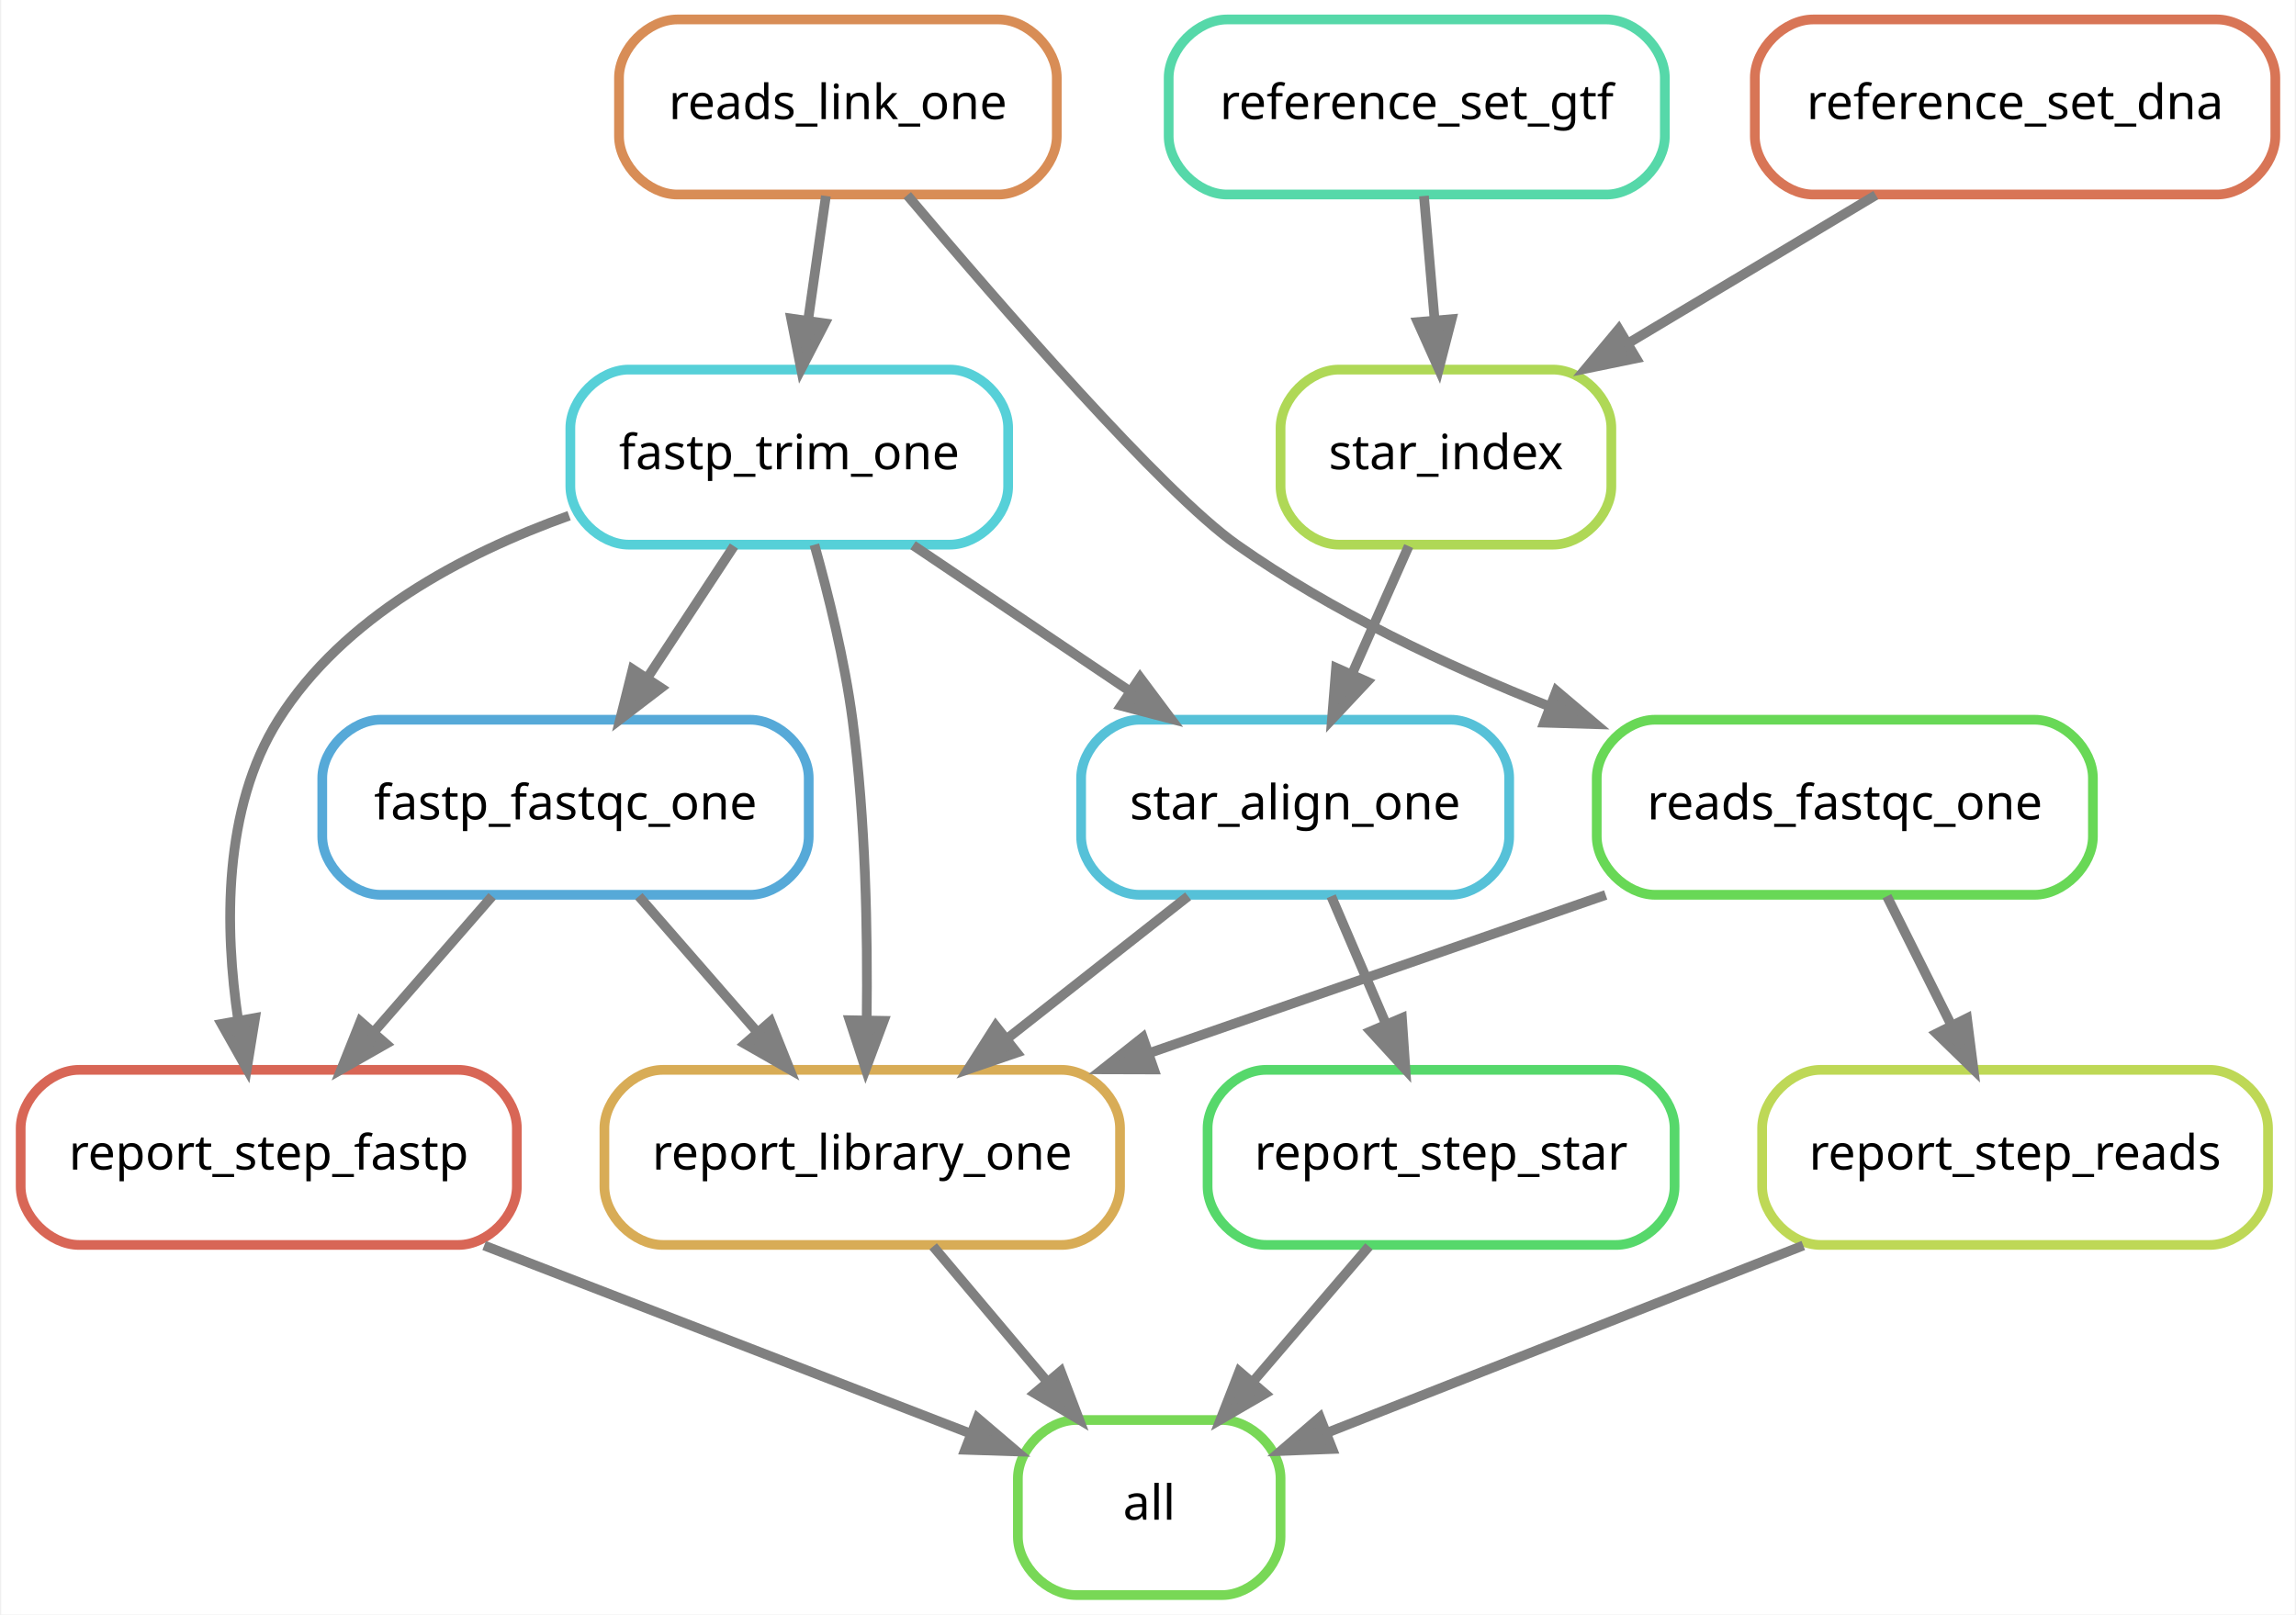
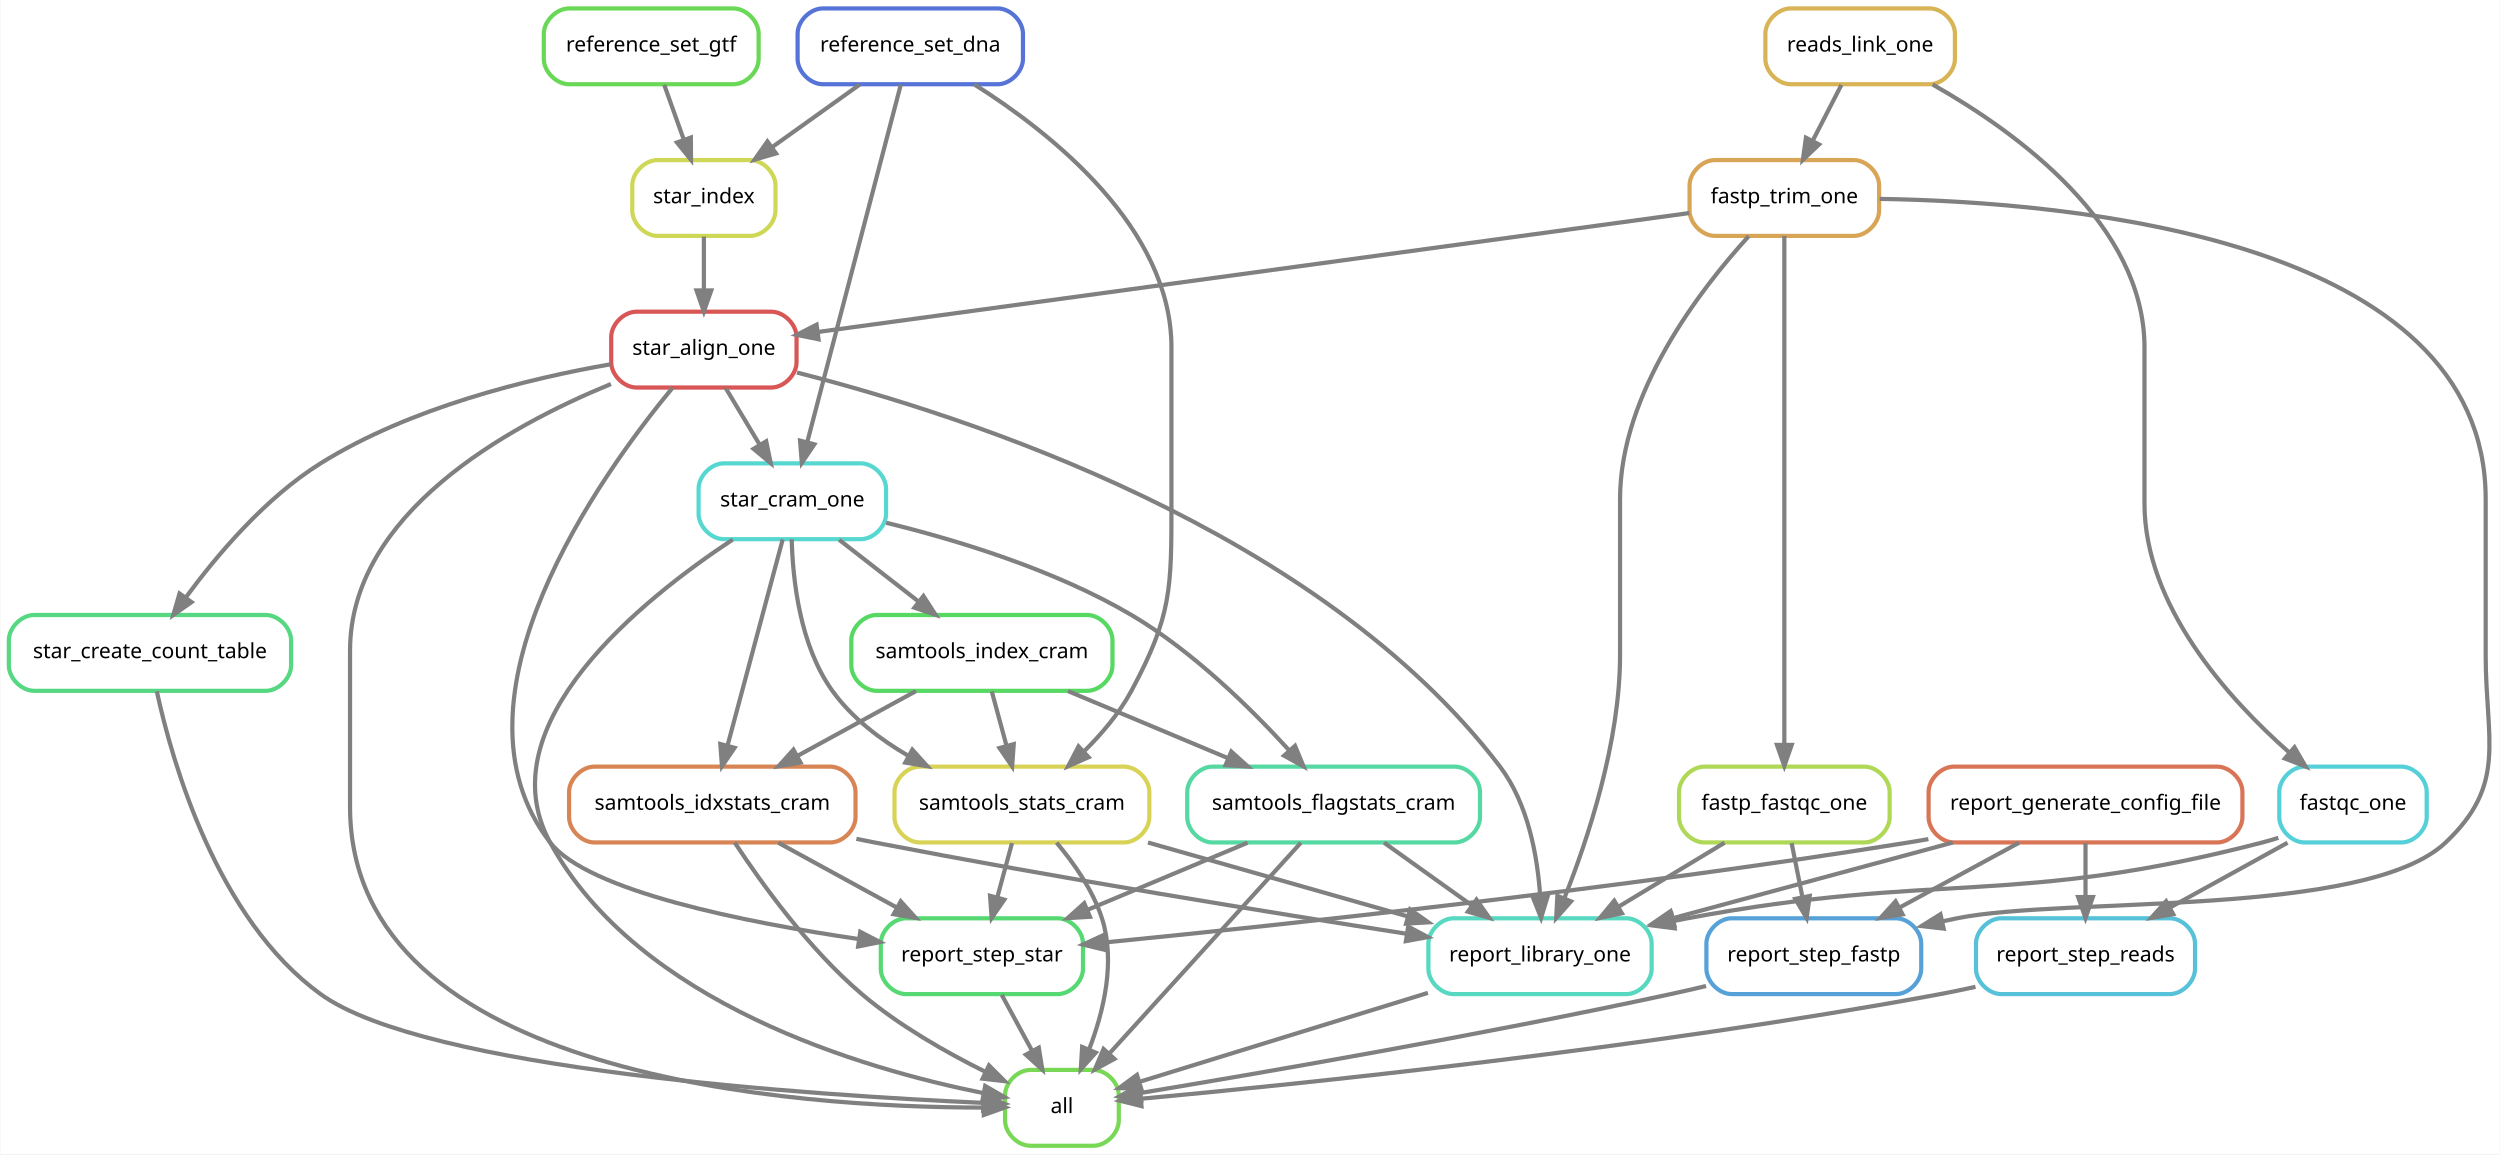
- <svg xmlns="http://www.w3.org/2000/svg" width="472pt" height="332pt" viewBox="0.00 0.00 471.50 332.00">
-   <g id="graph0" class="graph" transform="scale(1 1) rotate(0) translate(4 328)">
-     <polygon fill="white" stroke="transparent" points="-4,4 -4,-328 467.5,-328 467.5,4 -4,4" />
+ <svg xmlns="http://www.w3.org/2000/svg" width="1187pt" height="548pt" viewBox="0.00 0.00 1186.60 548.00">
+   <g id="graph0" class="graph" transform="scale(1 1) rotate(0) translate(4 544)">
+     <polygon fill="white" stroke="transparent" points="-4,4 -4,-544 1182.6,-544 1182.6,4 -4,4" />
    <g id="node1" class="node">
-       <path fill="none" stroke="#78d856" stroke-width="2" d="M247,-36C247,-36 217,-36 217,-36 211,-36 205,-30 205,-24 205,-24 205,-12 205,-12 205,-6 211,0 217,0 217,0 247,0 247,0 253,0 259,-6 259,-12 259,-12 259,-24 259,-24 259,-30 253,-36 247,-36" />
-       <text text-anchor="middle" x="232" y="-15.5" font-family="sans" font-size="10.00">all</text>
+       <path fill="none" stroke="#78d856" stroke-width="2" d="M515,-36C515,-36 485,-36 485,-36 479,-36 473,-30 473,-24 473,-24 473,-12 473,-12 473,-6 479,0 485,0 485,0 515,0 515,0 521,0 527,-6 527,-12 527,-12 527,-24 527,-24 527,-30 521,-36 515,-36" />
+       <text text-anchor="middle" x="500" y="-15.5" font-family="sans" font-size="10.00">all</text>
    </g>
    <g id="node2" class="node">
-       <path fill="none" stroke="#bed856" stroke-width="2" d="M450,-108C450,-108 370,-108 370,-108 364,-108 358,-102 358,-96 358,-96 358,-84 358,-84 358,-78 364,-72 370,-72 370,-72 450,-72 450,-72 456,-72 462,-78 462,-84 462,-84 462,-96 462,-96 462,-102 456,-108 450,-108" />
-       <text text-anchor="middle" x="410" y="-87.5" font-family="sans" font-size="10.00">report_step_reads</text>
+       <path fill="none" stroke="#56d8d0" stroke-width="2" d="M404.5,-324C404.5,-324 339.5,-324 339.5,-324 333.5,-324 327.5,-318 327.5,-312 327.5,-312 327.5,-300 327.5,-300 327.5,-294 333.5,-288 339.5,-288 339.5,-288 404.5,-288 404.5,-288 410.5,-288 416.5,-294 416.5,-300 416.5,-300 416.5,-312 416.5,-312 416.5,-318 410.5,-324 404.5,-324" />
+       <text text-anchor="middle" x="372" y="-303.5" font-family="sans" font-size="10.00">star_cram_one</text>
+     </g>
+     <g id="edge1" class="edge">
+       <path fill="none" stroke="grey" stroke-width="2" d="M343.69,-287.82C300.56,-259.34 226.47,-199.93 257,-144 298.73,-67.56 405.57,-36.47 462.68,-25" />
+       <polygon fill="grey" stroke="grey" stroke-width="2" points="463.57,-28.39 472.74,-23.08 462.26,-21.52 463.57,-28.39" />
+     </g>
+     <g id="node9" class="node">
+       <path fill="none" stroke="#d8d356" stroke-width="2" d="M529.5,-180C529.5,-180 432.5,-180 432.5,-180 426.5,-180 420.5,-174 420.5,-168 420.5,-168 420.5,-156 420.5,-156 420.5,-150 426.5,-144 432.5,-144 432.5,-144 529.5,-144 529.5,-144 535.5,-144 541.5,-150 541.5,-156 541.5,-156 541.5,-168 541.5,-168 541.5,-174 535.5,-180 529.5,-180" />
+       <text text-anchor="middle" x="481" y="-159.5" font-family="sans" font-size="10.00">samtools_stats_cram</text>
+     </g>
+     <g id="edge18" class="edge">
+       <path fill="none" stroke="grey" stroke-width="2" d="M371.7,-287.97C372.19,-268.76 375.57,-237.41 391,-216 400.22,-203.21 413.56,-192.99 427.16,-185.08" />
+       <polygon fill="grey" stroke="grey" stroke-width="2" points="428.98,-188.07 436.09,-180.2 425.63,-181.92 428.98,-188.07" />
+     </g>
+     <g id="node10" class="node">
+       <path fill="none" stroke="#56d863" stroke-width="2" d="M512,-252C512,-252 412,-252 412,-252 406,-252 400,-246 400,-240 400,-240 400,-228 400,-228 400,-222 406,-216 412,-216 412,-216 512,-216 512,-216 518,-216 524,-222 524,-228 524,-228 524,-240 524,-240 524,-246 518,-252 512,-252" />
+       <text text-anchor="middle" x="462" y="-231.5" font-family="sans" font-size="10.00">samtools_index_cram</text>
+     </g>
+     <g id="edge21" class="edge">
+       <path fill="none" stroke="grey" stroke-width="2" d="M394.25,-287.7C405.58,-278.88 419.53,-268.03 431.82,-258.47" />
+       <polygon fill="grey" stroke="grey" stroke-width="2" points="434.26,-261.01 440.01,-252.1 429.97,-255.48 434.26,-261.01" />
+     </g>
+     <g id="node11" class="node">
+       <path fill="none" stroke="#56d8a2" stroke-width="2" d="M686.5,-180C686.5,-180 571.5,-180 571.5,-180 565.5,-180 559.5,-174 559.5,-168 559.5,-168 559.5,-156 559.5,-156 559.5,-150 565.5,-144 571.5,-144 571.5,-144 686.5,-144 686.5,-144 692.5,-144 698.5,-150 698.5,-156 698.5,-156 698.5,-168 698.5,-168 698.5,-174 692.5,-180 686.5,-180" />
+       <text text-anchor="middle" x="629" y="-159.5" font-family="sans" font-size="10.00">samtools_flagstats_cram</text>
+     </g>
+     <g id="edge22" class="edge">
+       <path fill="none" stroke="grey" stroke-width="2" d="M416.53,-295.8C450.12,-287.6 496.5,-273.52 533,-252 562.21,-234.78 589.98,-207.4 608.07,-187.55" />
+       <polygon fill="grey" stroke="grey" stroke-width="2" points="610.68,-189.88 614.74,-180.09 605.46,-185.21 610.68,-189.88" />
+     </g>
+     <g id="node12" class="node">
+       <path fill="none" stroke="#d88556" stroke-width="2" d="M390,-180C390,-180 278,-180 278,-180 272,-180 266,-174 266,-168 266,-168 266,-156 266,-156 266,-150 272,-144 278,-144 278,-144 390,-144 390,-144 396,-144 402,-150 402,-156 402,-156 402,-168 402,-168 402,-174 396,-180 390,-180" />
+       <text text-anchor="middle" x="334" y="-159.5" font-family="sans" font-size="10.00">samtools_idxstats_cram</text>
+     </g>
+     <g id="edge24" class="edge">
+       <path fill="none" stroke="grey" stroke-width="2" d="M367.42,-287.87C360.91,-263.56 348.94,-218.82 341.23,-190.01" />
+       <polygon fill="grey" stroke="grey" stroke-width="2" points="344.57,-188.94 338.6,-180.19 337.8,-190.75 344.57,-188.94" />
+     </g>
+     <g id="node3" class="node">
+       <path fill="none" stroke="#d85656" stroke-width="2" d="M362,-396C362,-396 298,-396 298,-396 292,-396 286,-390 286,-384 286,-384 286,-372 286,-372 286,-366 292,-360 298,-360 298,-360 362,-360 362,-360 368,-360 374,-366 374,-372 374,-372 374,-384 374,-384 374,-390 368,-396 362,-396" />
+       <text text-anchor="middle" x="330" y="-375.5" font-family="sans" font-size="10.00">star_align_one</text>
    </g>
    <g id="edge2" class="edge">
-       <path fill="none" stroke="grey" stroke-width="2" d="M366.46,-71.88C336.44,-60.07 297,-44.56 268.61,-33.4" />
-       <polygon fill="grey" stroke="grey" stroke-width="2" points="269.64,-30.04 259.06,-29.64 267.08,-36.56 269.64,-30.04" />
-     </g>
-     <g id="node3" class="node">
-       <path fill="none" stroke="#68d856" stroke-width="2" d="M414,-180C414,-180 336,-180 336,-180 330,-180 324,-174 324,-168 324,-168 324,-156 324,-156 324,-150 330,-144 336,-144 336,-144 414,-144 414,-144 420,-144 426,-150 426,-156 426,-156 426,-168 426,-168 426,-174 420,-180 414,-180" />
-       <text text-anchor="middle" x="375" y="-159.5" font-family="sans" font-size="10.00">reads_fastqc_one</text>
+       <path fill="none" stroke="grey" stroke-width="2" d="M285.86,-361.67C236.08,-341.24 162,-299.92 162,-235 162,-235 162,-235 162,-161 162,-31.64 375.03,-18.18 462.85,-18.12" />
+       <polygon fill="grey" stroke="grey" stroke-width="2" points="462.89,-21.62 472.91,-18.18 462.93,-14.62 462.89,-21.62" />
+     </g>
+     <g id="edge11" class="edge">
+       <path fill="none" stroke="grey" stroke-width="2" d="M340.38,-359.7C345.26,-351.56 351.19,-341.69 356.58,-332.7" />
+       <polygon fill="grey" stroke="grey" stroke-width="2" points="359.59,-334.48 361.74,-324.1 353.59,-330.88 359.59,-334.48" />
+     </g>
+     <g id="node13" class="node">
+       <path fill="none" stroke="#56d882" stroke-width="2" d="M122,-252C122,-252 12,-252 12,-252 6,-252 0,-246 0,-240 0,-240 0,-228 0,-228 0,-222 6,-216 12,-216 12,-216 122,-216 122,-216 128,-216 134,-222 134,-228 134,-228 134,-240 134,-240 134,-246 128,-252 122,-252" />
+       <text text-anchor="middle" x="67" y="-231.5" font-family="sans" font-size="10.00">star_create_count_table</text>
+     </g>
+     <g id="edge26" class="edge">
+       <path fill="none" stroke="grey" stroke-width="2" d="M285.69,-371.04C247.01,-364.29 190.58,-350.57 148,-324 121.75,-307.62 98.77,-280.41 84.05,-260.38" />
+       <polygon fill="grey" stroke="grey" stroke-width="2" points="86.74,-258.12 78.08,-252.02 81.04,-262.19 86.74,-258.12" />
+     </g>
+     <g id="node19" class="node">
+       <path fill="none" stroke="#56d873" stroke-width="2" d="M498,-108C498,-108 426,-108 426,-108 420,-108 414,-102 414,-96 414,-96 414,-84 414,-84 414,-78 420,-72 426,-72 426,-72 498,-72 498,-72 504,-72 510,-78 510,-84 510,-84 510,-96 510,-96 510,-102 504,-108 498,-108" />
+       <text text-anchor="middle" x="462" y="-87.5" font-family="sans" font-size="10.00">report_step_star</text>
+     </g>
+     <g id="edge34" class="edge">
+       <path fill="none" stroke="grey" stroke-width="2" d="M315.13,-359.92C281.09,-318.68 204.31,-212.04 257,-144 274.87,-120.93 349.42,-106.09 403.48,-98.14" />
+       <polygon fill="grey" stroke="grey" stroke-width="2" points="404.25,-101.57 413.65,-96.69 403.26,-94.64 404.25,-101.57" />
+     </g>
+     <g id="node20" class="node">
+       <path fill="none" stroke="#56d8c1" stroke-width="2" d="M768,-108C768,-108 686,-108 686,-108 680,-108 674,-102 674,-96 674,-96 674,-84 674,-84 674,-78 680,-72 686,-72 686,-72 768,-72 768,-72 774,-72 780,-78 780,-84 780,-84 780,-96 780,-96 780,-102 774,-108 768,-108" />
+       <text text-anchor="middle" x="727" y="-87.5" font-family="sans" font-size="10.00">report_library_one</text>
+     </g>
+     <g id="edge39" class="edge">
+       <path fill="none" stroke="grey" stroke-width="2" d="M374.19,-367.11C454.14,-346.8 622.45,-292.51 708,-180 721.41,-162.36 725.83,-137.34 727.09,-118.31" />
+       <polygon fill="grey" stroke="grey" stroke-width="2" points="730.59,-118.31 727.5,-108.18 723.59,-118.03 730.59,-118.31" />
+     </g>
+     <g id="node4" class="node">
+       <path fill="none" stroke="#d8a456" stroke-width="2" d="M876,-468C876,-468 810,-468 810,-468 804,-468 798,-462 798,-456 798,-456 798,-444 798,-444 798,-438 804,-432 810,-432 810,-432 876,-432 876,-432 882,-432 888,-438 888,-444 888,-444 888,-456 888,-456 888,-462 882,-468 876,-468" />
+       <text text-anchor="middle" x="843" y="-447.5" font-family="sans" font-size="10.00">fastp_trim_one</text>
+     </g>
+     <g id="edge13" class="edge">
+       <path fill="none" stroke="grey" stroke-width="2" d="M797.92,-442.85C703.61,-429.98 485.8,-400.26 384.12,-386.38" />
+       <polygon fill="grey" stroke="grey" stroke-width="2" points="384.44,-382.9 374.06,-385.01 383.5,-389.83 384.44,-382.9" />
+     </g>
+     <g id="node17" class="node">
+       <path fill="none" stroke="#56a2d8" stroke-width="2" d="M896,-108C896,-108 818,-108 818,-108 812,-108 806,-102 806,-96 806,-96 806,-84 806,-84 806,-78 812,-72 818,-72 818,-72 896,-72 896,-72 902,-72 908,-78 908,-84 908,-84 908,-96 908,-96 908,-102 902,-108 896,-108" />
+       <text text-anchor="middle" x="857" y="-87.5" font-family="sans" font-size="10.00">report_step_fastp</text>
+     </g>
+     <g id="edge30" class="edge">
+       <path fill="none" stroke="grey" stroke-width="2" d="M888.26,-449.57C979.3,-448.12 1176,-430.66 1176,-307 1176,-307 1176,-307 1176,-233 1176,-192.55 1186.4,-171.78 1157,-144 1119.08,-108.16 976.14,-118.34 925,-108 922.69,-107.53 920.33,-107.04 917.96,-106.52" />
+       <polygon fill="grey" stroke="grey" stroke-width="2" points="918.65,-103.09 908.13,-104.31 917.11,-109.92 918.65,-103.09" />
+     </g>
+     <g id="node18" class="node">
+       <path fill="none" stroke="#afd856" stroke-width="2" d="M881,-180C881,-180 805,-180 805,-180 799,-180 793,-174 793,-168 793,-168 793,-156 793,-156 793,-150 799,-144 805,-144 805,-144 881,-144 881,-144 887,-144 893,-150 893,-156 893,-156 893,-168 893,-168 893,-174 887,-180 881,-180" />
+       <text text-anchor="middle" x="843" y="-159.5" font-family="sans" font-size="10.00">fastp_fastqc_one</text>
+     </g>
+     <g id="edge33" class="edge">
+       <path fill="none" stroke="grey" stroke-width="2" d="M843,-431.97C843,-384.29 843,-249.18 843,-190.63" />
+       <polygon fill="grey" stroke="grey" stroke-width="2" points="846.5,-190.31 843,-180.31 839.5,-190.31 846.5,-190.31" />
+     </g>
+     <g id="edge44" class="edge">
+       <path fill="none" stroke="grey" stroke-width="2" d="M826.08,-431.85C803.13,-406.71 765,-357.35 765,-307 765,-307 765,-307 765,-233 765,-191.63 749.77,-145.72 738.59,-117.61" />
+       <polygon fill="grey" stroke="grey" stroke-width="2" points="741.72,-116.02 734.69,-108.09 735.24,-118.67 741.72,-116.02" />
+     </g>
+     <g id="node5" class="node">
+       <path fill="none" stroke="#d8b456" stroke-width="2" d="M912,-540C912,-540 846,-540 846,-540 840,-540 834,-534 834,-528 834,-528 834,-516 834,-516 834,-510 840,-504 846,-504 846,-504 912,-504 912,-504 918,-504 924,-510 924,-516 924,-516 924,-528 924,-528 924,-534 918,-540 912,-540" />
+       <text text-anchor="middle" x="879" y="-519.5" font-family="sans" font-size="10.00">reads_link_one</text>
+     </g>
+     <g id="edge15" class="edge">
+       <path fill="none" stroke="grey" stroke-width="2" d="M870.1,-503.7C866,-495.73 861.05,-486.1 856.51,-477.26" />
+       <polygon fill="grey" stroke="grey" stroke-width="2" points="859.48,-475.4 851.8,-468.1 853.26,-478.6 859.48,-475.4" />
+     </g>
+     <g id="node15" class="node">
+       <path fill="none" stroke="#56d0d8" stroke-width="2" d="M1136,-180C1136,-180 1090,-180 1090,-180 1084,-180 1078,-174 1078,-168 1078,-168 1078,-156 1078,-156 1078,-150 1084,-144 1090,-144 1090,-144 1136,-144 1136,-144 1142,-144 1148,-150 1148,-156 1148,-156 1148,-168 1148,-168 1148,-174 1142,-180 1136,-180" />
+       <text text-anchor="middle" x="1113" y="-159.5" font-family="sans" font-size="10.00">fastqc_one</text>
+     </g>
+     <g id="edge29" class="edge">
+       <path fill="none" stroke="grey" stroke-width="2" d="M913.42,-503.87C953.41,-481.24 1014,-437.34 1014,-379 1014,-379 1014,-379 1014,-305 1014,-256.38 1053.54,-212.5 1082.65,-186.78" />
+       <polygon fill="grey" stroke="grey" stroke-width="2" points="1085.22,-189.19 1090.54,-180.03 1080.66,-183.87 1085.22,-189.19" />
+     </g>
+     <g id="node6" class="node">
+       <path fill="none" stroke="#ced856" stroke-width="2" d="M352,-468C352,-468 308,-468 308,-468 302,-468 296,-462 296,-456 296,-456 296,-444 296,-444 296,-438 302,-432 308,-432 308,-432 352,-432 352,-432 358,-432 364,-438 364,-444 364,-444 364,-456 364,-456 364,-462 358,-468 352,-468" />
+       <text text-anchor="middle" x="330" y="-447.5" font-family="sans" font-size="10.00">star_index</text>
+     </g>
+     <g id="edge14" class="edge">
+       <path fill="none" stroke="grey" stroke-width="2" d="M330,-431.7C330,-423.98 330,-414.71 330,-406.11" />
+       <polygon fill="grey" stroke="grey" stroke-width="2" points="333.5,-406.1 330,-396.1 326.5,-406.1 333.5,-406.1" />
+     </g>
+     <g id="node7" class="node">
+       <path fill="none" stroke="#5673d8" stroke-width="2" d="M469.5,-540C469.5,-540 386.5,-540 386.5,-540 380.5,-540 374.5,-534 374.5,-528 374.5,-528 374.5,-516 374.5,-516 374.5,-510 380.5,-504 386.5,-504 386.5,-504 469.5,-504 469.5,-504 475.5,-504 481.5,-510 481.5,-516 481.5,-516 481.5,-528 481.5,-528 481.5,-534 475.5,-540 469.5,-540" />
+       <text text-anchor="middle" x="428" y="-519.5" font-family="sans" font-size="10.00">reference_set_dna</text>
+     </g>
+     <g id="edge12" class="edge">
+       <path fill="none" stroke="grey" stroke-width="2" d="M423.51,-503.85C413.8,-466.75 390.79,-378.81 379.09,-334.1" />
+       <polygon fill="grey" stroke="grey" stroke-width="2" points="382.43,-333.02 376.51,-324.23 375.66,-334.79 382.43,-333.02" />
+     </g>
+     <g id="edge17" class="edge">
+       <path fill="none" stroke="grey" stroke-width="2" d="M404.03,-503.88C391.45,-494.89 375.87,-483.76 362.25,-474.03" />
+       <polygon fill="grey" stroke="grey" stroke-width="2" points="364.24,-471.15 354.07,-468.19 360.17,-476.85 364.24,-471.15" />
+     </g>
+     <g id="edge20" class="edge">
+       <path fill="none" stroke="grey" stroke-width="2" d="M458.33,-503.96C495.04,-480.82 552,-435.79 552,-379 552,-379 552,-379 552,-305 552,-264.55 552.15,-251.63 533,-216 527.29,-205.37 518.8,-195.43 510.34,-187.1" />
+       <polygon fill="grey" stroke="grey" stroke-width="2" points="512.67,-184.48 502.97,-180.21 507.88,-189.6 512.67,-184.48" />
+     </g>
+     <g id="node8" class="node">
+       <path fill="none" stroke="#68d856" stroke-width="2" d="M344,-540C344,-540 266,-540 266,-540 260,-540 254,-534 254,-528 254,-528 254,-516 254,-516 254,-510 260,-504 266,-504 266,-504 344,-504 344,-504 350,-504 356,-510 356,-516 356,-516 356,-528 356,-528 356,-534 350,-540 344,-540" />
+       <text text-anchor="middle" x="305" y="-519.5" font-family="sans" font-size="10.00">reference_set_gtf</text>
+     </g>
+     <g id="edge16" class="edge">
+       <path fill="none" stroke="grey" stroke-width="2" d="M311.18,-503.7C314,-495.81 317.39,-486.3 320.52,-477.55" />
+       <polygon fill="grey" stroke="grey" stroke-width="2" points="323.82,-478.7 323.89,-468.1 317.23,-476.34 323.82,-478.7" />
+     </g>
+     <g id="edge3" class="edge">
+       <path fill="none" stroke="grey" stroke-width="2" d="M497.46,-143.92C505.65,-134.22 514.7,-121.37 519,-108 525.61,-87.44 519.74,-63.46 512.84,-45.58" />
+       <polygon fill="grey" stroke="grey" stroke-width="2" points="516.06,-44.2 508.97,-36.33 509.6,-46.91 516.06,-44.2" />
+     </g>
+     <g id="edge35" class="edge">
+       <path fill="none" stroke="grey" stroke-width="2" d="M476.3,-143.7C474.19,-135.9 471.64,-126.51 469.28,-117.83" />
+       <polygon fill="grey" stroke="grey" stroke-width="2" points="472.64,-116.84 466.64,-108.1 465.88,-118.67 472.64,-116.84" />
+     </g>
+     <g id="edge40" class="edge">
+       <path fill="none" stroke="grey" stroke-width="2" d="M540.86,-143.97C578.2,-133.34 626.19,-119.69 664.09,-108.9" />
+       <polygon fill="grey" stroke="grey" stroke-width="2" points="665.33,-112.19 673.99,-106.08 663.42,-105.45 665.33,-112.19" />
+     </g>
+     <g id="edge19" class="edge">
+       <path fill="none" stroke="grey" stroke-width="2" d="M466.7,-215.7C468.81,-207.9 471.36,-198.51 473.72,-189.83" />
+       <polygon fill="grey" stroke="grey" stroke-width="2" points="477.12,-190.67 476.36,-180.1 470.36,-188.84 477.12,-190.67" />
+     </g>
+     <g id="edge23" class="edge">
+       <path fill="none" stroke="grey" stroke-width="2" d="M502.85,-215.88C525.78,-206.26 554.58,-194.19 578.87,-184.01" />
+       <polygon fill="grey" stroke="grey" stroke-width="2" points="580.41,-187.16 588.28,-180.07 577.7,-180.71 580.41,-187.16" />
+     </g>
+     <g id="edge25" class="edge">
+       <path fill="none" stroke="grey" stroke-width="2" d="M430.69,-215.88C413.8,-206.64 392.75,-195.13 374.62,-185.21" />
+       <polygon fill="grey" stroke="grey" stroke-width="2" points="375.89,-181.92 365.43,-180.19 372.53,-188.06 375.89,-181.92" />
+     </g>
+     <g id="edge9" class="edge">
+       <path fill="none" stroke="grey" stroke-width="2" d="M613.44,-143.87C590.78,-118.92 548.56,-72.45 522.5,-43.77" />
+       <polygon fill="grey" stroke="grey" stroke-width="2" points="524.93,-41.24 515.62,-36.19 519.75,-45.94 524.93,-41.24" />
+     </g>
+     <g id="edge38" class="edge">
+       <path fill="none" stroke="grey" stroke-width="2" d="M588.15,-143.88C565.22,-134.26 536.42,-122.19 512.13,-112.01" />
+       <polygon fill="grey" stroke="grey" stroke-width="2" points="513.3,-108.71 502.72,-108.07 510.59,-115.16 513.3,-108.71" />
+     </g>
+     <g id="edge46" class="edge">
+       <path fill="none" stroke="grey" stroke-width="2" d="M652.97,-143.88C665.55,-134.89 681.13,-123.76 694.75,-114.03" />
+       <polygon fill="grey" stroke="grey" stroke-width="2" points="696.83,-116.85 702.93,-108.19 692.76,-111.15 696.83,-116.85" />
+     </g>
+     <g id="edge4" class="edge">
+       <path fill="none" stroke="grey" stroke-width="2" d="M344.65,-143.95C357.28,-124.72 379.82,-93.34 405,-72 422.62,-57.06 445.1,-44.3 463.76,-35.04" />
+       <polygon fill="grey" stroke="grey" stroke-width="2" points="465.37,-38.15 472.85,-30.66 462.33,-31.85 465.37,-38.15" />
+     </g>
+     <g id="edge37" class="edge">
+       <path fill="none" stroke="grey" stroke-width="2" d="M365.31,-143.88C382.2,-134.64 403.25,-123.13 421.38,-113.21" />
+       <polygon fill="grey" stroke="grey" stroke-width="2" points="423.47,-116.06 430.57,-108.19 420.11,-109.92 423.47,-116.06" />
+     </g>
+     <g id="edge42" class="edge">
+       <path fill="none" stroke="grey" stroke-width="2" d="M402.4,-145.71C405.3,-145.12 408.18,-144.55 411,-144 498.34,-127.05 599.9,-110.59 663.81,-100.62" />
+       <polygon fill="grey" stroke="grey" stroke-width="2" points="664.39,-104.08 673.73,-99.08 663.32,-97.16 664.39,-104.08" />
+     </g>
+     <g id="edge8" class="edge">
+       <path fill="none" stroke="grey" stroke-width="2" d="M70.25,-215.77C77.57,-182.09 98.72,-107.71 148,-72 197.75,-35.95 382.55,-23.93 462.61,-20.36" />
+       <polygon fill="grey" stroke="grey" stroke-width="2" points="462.9,-23.85 472.74,-19.92 462.6,-16.85 462.9,-23.85" />
+     </g>
+     <g id="node14" class="node">
+       <path fill="none" stroke="#56c1d8" stroke-width="2" d="M1026,-108C1026,-108 946,-108 946,-108 940,-108 934,-102 934,-96 934,-96 934,-84 934,-84 934,-78 940,-72 946,-72 946,-72 1026,-72 1026,-72 1032,-72 1038,-78 1038,-84 1038,-84 1038,-96 1038,-96 1038,-102 1032,-108 1026,-108" />
+       <text text-anchor="middle" x="986" y="-87.5" font-family="sans" font-size="10.00">report_step_reads</text>
    </g>
    <g id="edge5" class="edge">
-       <path fill="none" stroke="grey" stroke-width="2" d="M383.65,-143.7C387.64,-135.73 392.45,-126.1 396.87,-117.26" />
-       <polygon fill="grey" stroke="grey" stroke-width="2" points="400.11,-118.61 401.45,-108.1 393.85,-115.48 400.11,-118.61" />
-     </g>
-     <g id="node13" class="node">
-       <path fill="none" stroke="#d8ac56" stroke-width="2" d="M214,-108C214,-108 132,-108 132,-108 126,-108 120,-102 120,-96 120,-96 120,-84 120,-84 120,-78 126,-72 132,-72 132,-72 214,-72 214,-72 220,-72 226,-78 226,-84 226,-84 226,-96 226,-96 226,-102 220,-108 214,-108" />
-       <text text-anchor="middle" x="173" y="-87.5" font-family="sans" font-size="10.00">report_library_one</text>
-     </g>
-     <g id="edge19" class="edge">
-       <path fill="none" stroke="grey" stroke-width="2" d="M325.84,-143.97C297.5,-134.14 261.68,-121.73 231.84,-111.39" />
-       <polygon fill="grey" stroke="grey" stroke-width="2" points="232.97,-108.08 222.38,-108.11 230.68,-114.69 232.97,-108.08" />
-     </g>
-     <g id="node4" class="node">
-       <path fill="none" stroke="#d88d56" stroke-width="2" d="M201,-324C201,-324 135,-324 135,-324 129,-324 123,-318 123,-312 123,-312 123,-300 123,-300 123,-294 129,-288 135,-288 135,-288 201,-288 201,-288 207,-288 213,-294 213,-300 213,-300 213,-312 213,-312 213,-318 207,-324 201,-324" />
-       <text text-anchor="middle" x="168" y="-303.5" font-family="sans" font-size="10.00">reads_link_one</text>
+       <path fill="none" stroke="grey" stroke-width="2" d="M933.77,-75.46C928.13,-74.2 922.46,-73.02 917,-72 778.18,-46.17 611,-29.11 537.62,-22.32" />
+       <polygon fill="grey" stroke="grey" stroke-width="2" points="537.77,-18.82 527.49,-21.39 537.13,-25.79 537.77,-18.82" />
+     </g>
+     <g id="edge27" class="edge">
+       <path fill="none" stroke="grey" stroke-width="2" d="M1081.93,-143.88C1065.17,-134.64 1044.29,-123.13 1026.3,-113.21" />
+       <polygon fill="grey" stroke="grey" stroke-width="2" points="1027.63,-109.95 1017.19,-108.19 1024.26,-116.08 1027.63,-109.95" />
+     </g>
+     <g id="edge43" class="edge">
+       <path fill="none" stroke="grey" stroke-width="2" d="M1077.56,-146.21C1075.02,-145.39 1072.49,-144.64 1070,-144 951.54,-113.27 917.3,-130.47 797,-108 794.8,-107.59 792.57,-107.15 790.32,-106.7" />
+       <polygon fill="grey" stroke="grey" stroke-width="2" points="790.89,-103.24 780.38,-104.59 789.43,-110.09 790.89,-103.24" />
+     </g>
+     <g id="node16" class="node">
+       <path fill="none" stroke="#d87556" stroke-width="2" d="M1048.5,-180C1048.5,-180 923.5,-180 923.5,-180 917.5,-180 911.5,-174 911.5,-168 911.5,-168 911.5,-156 911.5,-156 911.5,-150 917.5,-144 923.5,-144 923.5,-144 1048.5,-144 1048.5,-144 1054.5,-144 1060.5,-150 1060.5,-156 1060.5,-156 1060.5,-168 1060.5,-168 1060.5,-174 1054.5,-180 1048.5,-180" />
+       <text text-anchor="middle" x="986" y="-159.5" font-family="sans" font-size="10.00">report_generate_config_file</text>
+     </g>
+     <g id="edge28" class="edge">
+       <path fill="none" stroke="grey" stroke-width="2" d="M986,-143.7C986,-135.98 986,-126.71 986,-118.11" />
+       <polygon fill="grey" stroke="grey" stroke-width="2" points="989.5,-118.1 986,-108.1 982.5,-118.1 989.5,-118.1" />
+     </g>
+     <g id="edge32" class="edge">
+       <path fill="none" stroke="grey" stroke-width="2" d="M954.44,-143.88C937.34,-134.6 916.02,-123.03 897.68,-113.08" />
+       <polygon fill="grey" stroke="grey" stroke-width="2" points="899.14,-109.88 888.68,-108.19 895.8,-116.04 899.14,-109.88" />
+     </g>
+     <g id="edge36" class="edge">
+       <path fill="none" stroke="grey" stroke-width="2" d="M911.4,-145.58C908.23,-145.03 905.08,-144.5 902,-144 765.82,-122.05 604.6,-104.85 520.18,-96.51" />
+       <polygon fill="grey" stroke="grey" stroke-width="2" points="520.32,-93.01 510.03,-95.52 519.64,-99.98 520.32,-93.01" />
+     </g>
+     <g id="edge41" class="edge">
+       <path fill="none" stroke="grey" stroke-width="2" d="M922.97,-143.97C882.58,-133.05 830.35,-118.93 789.97,-108.02" />
+       <polygon fill="grey" stroke="grey" stroke-width="2" points="790.8,-104.62 780.24,-105.39 788.98,-111.38 790.8,-104.62" />
    </g>
    <g id="edge6" class="edge">
-       <path fill="none" stroke="grey" stroke-width="2" d="M182.26,-287.86C201.42,-265.15 234.8,-226.71 250,-216 269.47,-202.28 293.05,-191.14 314.45,-182.67" />
-       <polygon fill="grey" stroke="grey" stroke-width="2" points="315.71,-185.94 323.79,-179.09 313.2,-179.4 315.71,-185.94" />
-     </g>
-     <g id="node6" class="node">
-       <path fill="none" stroke="#56d0d8" stroke-width="2" d="M191,-252C191,-252 125,-252 125,-252 119,-252 113,-246 113,-240 113,-240 113,-228 113,-228 113,-222 119,-216 125,-216 125,-216 191,-216 191,-216 197,-216 203,-222 203,-228 203,-228 203,-240 203,-240 203,-246 197,-252 191,-252" />
-       <text text-anchor="middle" x="158" y="-231.5" font-family="sans" font-size="10.00">fastp_trim_one</text>
-     </g>
-     <g id="edge9" class="edge">
-       <path fill="none" stroke="grey" stroke-width="2" d="M165.53,-287.7C164.43,-279.98 163.1,-270.71 161.87,-262.11" />
-       <polygon fill="grey" stroke="grey" stroke-width="2" points="165.32,-261.51 160.44,-252.1 158.39,-262.5 165.32,-261.51" />
-     </g>
-     <g id="node5" class="node">
-       <path fill="none" stroke="#d86656" stroke-width="2" d="M90,-108C90,-108 12,-108 12,-108 6,-108 0,-102 0,-96 0,-96 0,-84 0,-84 0,-78 6,-72 12,-72 12,-72 90,-72 90,-72 96,-72 102,-78 102,-84 102,-84 102,-96 102,-96 102,-102 96,-108 90,-108" />
-       <text text-anchor="middle" x="51" y="-87.5" font-family="sans" font-size="10.00">report_step_fastp</text>
-     </g>
-     <g id="edge3" class="edge">
-       <path fill="none" stroke="grey" stroke-width="2" d="M95.28,-71.88C126.02,-59.98 166.5,-44.33 195.42,-33.15" />
-       <polygon fill="grey" stroke="grey" stroke-width="2" points="196.69,-36.41 204.75,-29.54 194.16,-29.88 196.69,-36.41" />
-     </g>
-     <g id="edge8" class="edge">
-       <path fill="none" stroke="grey" stroke-width="2" d="M112.74,-221.96C90.76,-214.09 66.29,-201.07 53,-180 41.5,-161.78 41.93,-137.01 44.71,-118.23" />
-       <polygon fill="grey" stroke="grey" stroke-width="2" points="48.19,-118.68 46.49,-108.22 41.29,-117.45 48.19,-118.68" />
-     </g>
-     <g id="node7" class="node">
-       <path fill="none" stroke="#56a9d8" stroke-width="2" d="M150,-180C150,-180 74,-180 74,-180 68,-180 62,-174 62,-168 62,-168 62,-156 62,-156 62,-150 68,-144 74,-144 74,-144 150,-144 150,-144 156,-144 162,-150 162,-156 162,-156 162,-168 162,-168 162,-174 156,-180 150,-180" />
-       <text text-anchor="middle" x="112" y="-159.5" font-family="sans" font-size="10.00">fastp_fastqc_one</text>
+       <path fill="none" stroke="grey" stroke-width="2" d="M805.84,-75.84C800.17,-74.49 794.47,-73.18 789,-72 699.07,-52.53 592.4,-34.19 537.22,-25.05" />
+       <polygon fill="grey" stroke="grey" stroke-width="2" points="537.64,-21.57 527.21,-23.4 536.51,-28.48 537.64,-21.57" />
+     </g>
+     <g id="edge31" class="edge">
+       <path fill="none" stroke="grey" stroke-width="2" d="M846.46,-143.7C848,-135.98 849.86,-126.71 851.58,-118.11" />
+       <polygon fill="grey" stroke="grey" stroke-width="2" points="855.05,-118.6 853.58,-108.1 848.19,-117.22 855.05,-118.6" />
+     </g>
+     <g id="edge45" class="edge">
+       <path fill="none" stroke="grey" stroke-width="2" d="M814.62,-143.88C799.46,-134.72 780.59,-123.34 764.26,-113.48" />
+       <polygon fill="grey" stroke="grey" stroke-width="2" points="765.86,-110.36 755.49,-108.19 762.24,-116.35 765.86,-110.36" />
+     </g>
+     <g id="edge7" class="edge">
+       <path fill="none" stroke="grey" stroke-width="2" d="M471.39,-71.7C475.76,-63.64 481.06,-53.89 485.9,-44.98" />
+       <polygon fill="grey" stroke="grey" stroke-width="2" points="489.02,-46.56 490.71,-36.1 482.87,-43.22 489.02,-46.56" />
    </g>
    <g id="edge10" class="edge">
-       <path fill="none" stroke="grey" stroke-width="2" d="M146.63,-215.7C141.28,-207.56 134.8,-197.69 128.89,-188.7" />
-       <polygon fill="grey" stroke="grey" stroke-width="2" points="131.66,-186.54 123.24,-180.1 125.81,-190.38 131.66,-186.54" />
-     </g>
-     <g id="node9" class="node">
-       <path fill="none" stroke="#56c1d8" stroke-width="2" d="M294,-180C294,-180 230,-180 230,-180 224,-180 218,-174 218,-168 218,-168 218,-156 218,-156 218,-150 224,-144 230,-144 230,-144 294,-144 294,-144 300,-144 306,-150 306,-156 306,-156 306,-168 306,-168 306,-174 300,-180 294,-180" />
-       <text text-anchor="middle" x="262" y="-159.5" font-family="sans" font-size="10.00">star_align_one</text>
-     </g>
-     <g id="edge12" class="edge">
-       <path fill="none" stroke="grey" stroke-width="2" d="M183.44,-215.88C196.79,-206.89 213.32,-195.76 227.78,-186.03" />
-       <polygon fill="grey" stroke="grey" stroke-width="2" points="230.12,-188.68 236.46,-180.19 226.21,-182.87 230.12,-188.68" />
-     </g>
-     <g id="edge17" class="edge">
-       <path fill="none" stroke="grey" stroke-width="2" d="M163.17,-215.99C166.06,-205.69 169.39,-192.21 171,-180 173.72,-159.44 174.14,-135.99 173.92,-118.32" />
-       <polygon fill="grey" stroke="grey" stroke-width="2" points="177.42,-118.08 173.72,-108.15 170.42,-118.21 177.42,-118.08" />
-     </g>
-     <g id="edge7" class="edge">
-       <path fill="none" stroke="grey" stroke-width="2" d="M96.92,-143.7C89.61,-135.3 80.69,-125.07 72.66,-115.86" />
-       <polygon fill="grey" stroke="grey" stroke-width="2" points="75.11,-113.34 65.91,-108.1 69.84,-117.94 75.11,-113.34" />
-     </g>
-     <g id="edge16" class="edge">
-       <path fill="none" stroke="grey" stroke-width="2" d="M127.08,-143.7C134.39,-135.3 143.31,-125.07 151.34,-115.86" />
-       <polygon fill="grey" stroke="grey" stroke-width="2" points="154.16,-117.94 158.09,-108.1 148.89,-113.34 154.16,-117.94" />
-     </g>
-     <g id="node8" class="node">
-       <path fill="none" stroke="#56d86b" stroke-width="2" d="M328,-108C328,-108 256,-108 256,-108 250,-108 244,-102 244,-96 244,-96 244,-84 244,-84 244,-78 250,-72 256,-72 256,-72 328,-72 328,-72 334,-72 340,-78 340,-84 340,-84 340,-96 340,-96 340,-102 334,-108 328,-108" />
-       <text text-anchor="middle" x="292" y="-87.5" font-family="sans" font-size="10.00">report_step_star</text>
-     </g>
-     <g id="edge1" class="edge">
-       <path fill="none" stroke="grey" stroke-width="2" d="M277.17,-71.7C269.98,-63.3 261.2,-53.07 253.31,-43.86" />
-       <polygon fill="grey" stroke="grey" stroke-width="2" points="255.83,-41.42 246.66,-36.1 250.51,-45.97 255.83,-41.42" />
-     </g>
-     <g id="edge11" class="edge">
-       <path fill="none" stroke="grey" stroke-width="2" d="M269.42,-143.7C272.79,-135.81 276.87,-126.3 280.62,-117.55" />
-       <polygon fill="grey" stroke="grey" stroke-width="2" points="283.95,-118.67 284.67,-108.1 277.51,-115.92 283.95,-118.67" />
-     </g>
-     <g id="edge18" class="edge">
-       <path fill="none" stroke="grey" stroke-width="2" d="M240,-143.7C228.79,-134.88 215,-124.03 202.85,-114.47" />
-       <polygon fill="grey" stroke="grey" stroke-width="2" points="204.77,-111.54 194.75,-108.1 200.44,-117.04 204.77,-111.54" />
-     </g>
-     <g id="node10" class="node">
-       <path fill="none" stroke="#afd856" stroke-width="2" d="M315,-252C315,-252 271,-252 271,-252 265,-252 259,-246 259,-240 259,-240 259,-228 259,-228 259,-222 265,-216 271,-216 271,-216 315,-216 315,-216 321,-216 327,-222 327,-228 327,-228 327,-240 327,-240 327,-246 321,-252 315,-252" />
-       <text text-anchor="middle" x="293" y="-231.5" font-family="sans" font-size="10.00">star_index</text>
-     </g>
-     <g id="edge13" class="edge">
-       <path fill="none" stroke="grey" stroke-width="2" d="M285.34,-215.7C281.81,-207.73 277.54,-198.1 273.63,-189.26" />
-       <polygon fill="grey" stroke="grey" stroke-width="2" points="276.82,-187.83 269.57,-180.1 270.42,-190.67 276.82,-187.83" />
-     </g>
-     <g id="node11" class="node">
-       <path fill="none" stroke="#d87556" stroke-width="2" d="M451.5,-324C451.5,-324 368.5,-324 368.5,-324 362.5,-324 356.5,-318 356.5,-312 356.5,-312 356.5,-300 356.5,-300 356.5,-294 362.5,-288 368.5,-288 368.5,-288 451.5,-288 451.5,-288 457.5,-288 463.5,-294 463.5,-300 463.5,-300 463.5,-312 463.5,-312 463.5,-318 457.5,-324 451.5,-324" />
-       <text text-anchor="middle" x="410" y="-303.5" font-family="sans" font-size="10.00">reference_set_dna</text>
-     </g>
-     <g id="edge14" class="edge">
-       <path fill="none" stroke="grey" stroke-width="2" d="M381.38,-287.88C366.08,-278.72 347.06,-267.34 330.58,-257.48" />
-       <polygon fill="grey" stroke="grey" stroke-width="2" points="332.11,-254.32 321.73,-252.19 328.52,-260.33 332.11,-254.32" />
-     </g>
-     <g id="node12" class="node">
-       <path fill="none" stroke="#56d8a9" stroke-width="2" d="M326,-324C326,-324 248,-324 248,-324 242,-324 236,-318 236,-312 236,-312 236,-300 236,-300 236,-294 242,-288 248,-288 248,-288 326,-288 326,-288 332,-288 338,-294 338,-300 338,-300 338,-312 338,-312 338,-318 332,-324 326,-324" />
-       <text text-anchor="middle" x="287" y="-303.5" font-family="sans" font-size="10.00">reference_set_gtf</text>
-     </g>
-     <g id="edge15" class="edge">
-       <path fill="none" stroke="grey" stroke-width="2" d="M288.48,-287.7C289.14,-279.98 289.94,-270.71 290.68,-262.11" />
-       <polygon fill="grey" stroke="grey" stroke-width="2" points="294.17,-262.37 291.53,-252.1 287.19,-261.77 294.17,-262.37" />
-     </g>
-     <g id="edge4" class="edge">
-       <path fill="none" stroke="grey" stroke-width="2" d="M187.58,-71.7C194.66,-63.3 203.28,-53.07 211.05,-43.86" />
-       <polygon fill="grey" stroke="grey" stroke-width="2" points="213.81,-46.01 217.58,-36.1 208.46,-41.49 213.81,-46.01" />
+       <path fill="none" stroke="grey" stroke-width="2" d="M673.78,-72.59C631.74,-59.62 574.15,-41.86 537,-30.41" />
+       <polygon fill="grey" stroke="grey" stroke-width="2" points="537.69,-26.96 527.1,-27.36 535.62,-33.65 537.69,-26.96" />
    </g>
  </g>
</svg>
